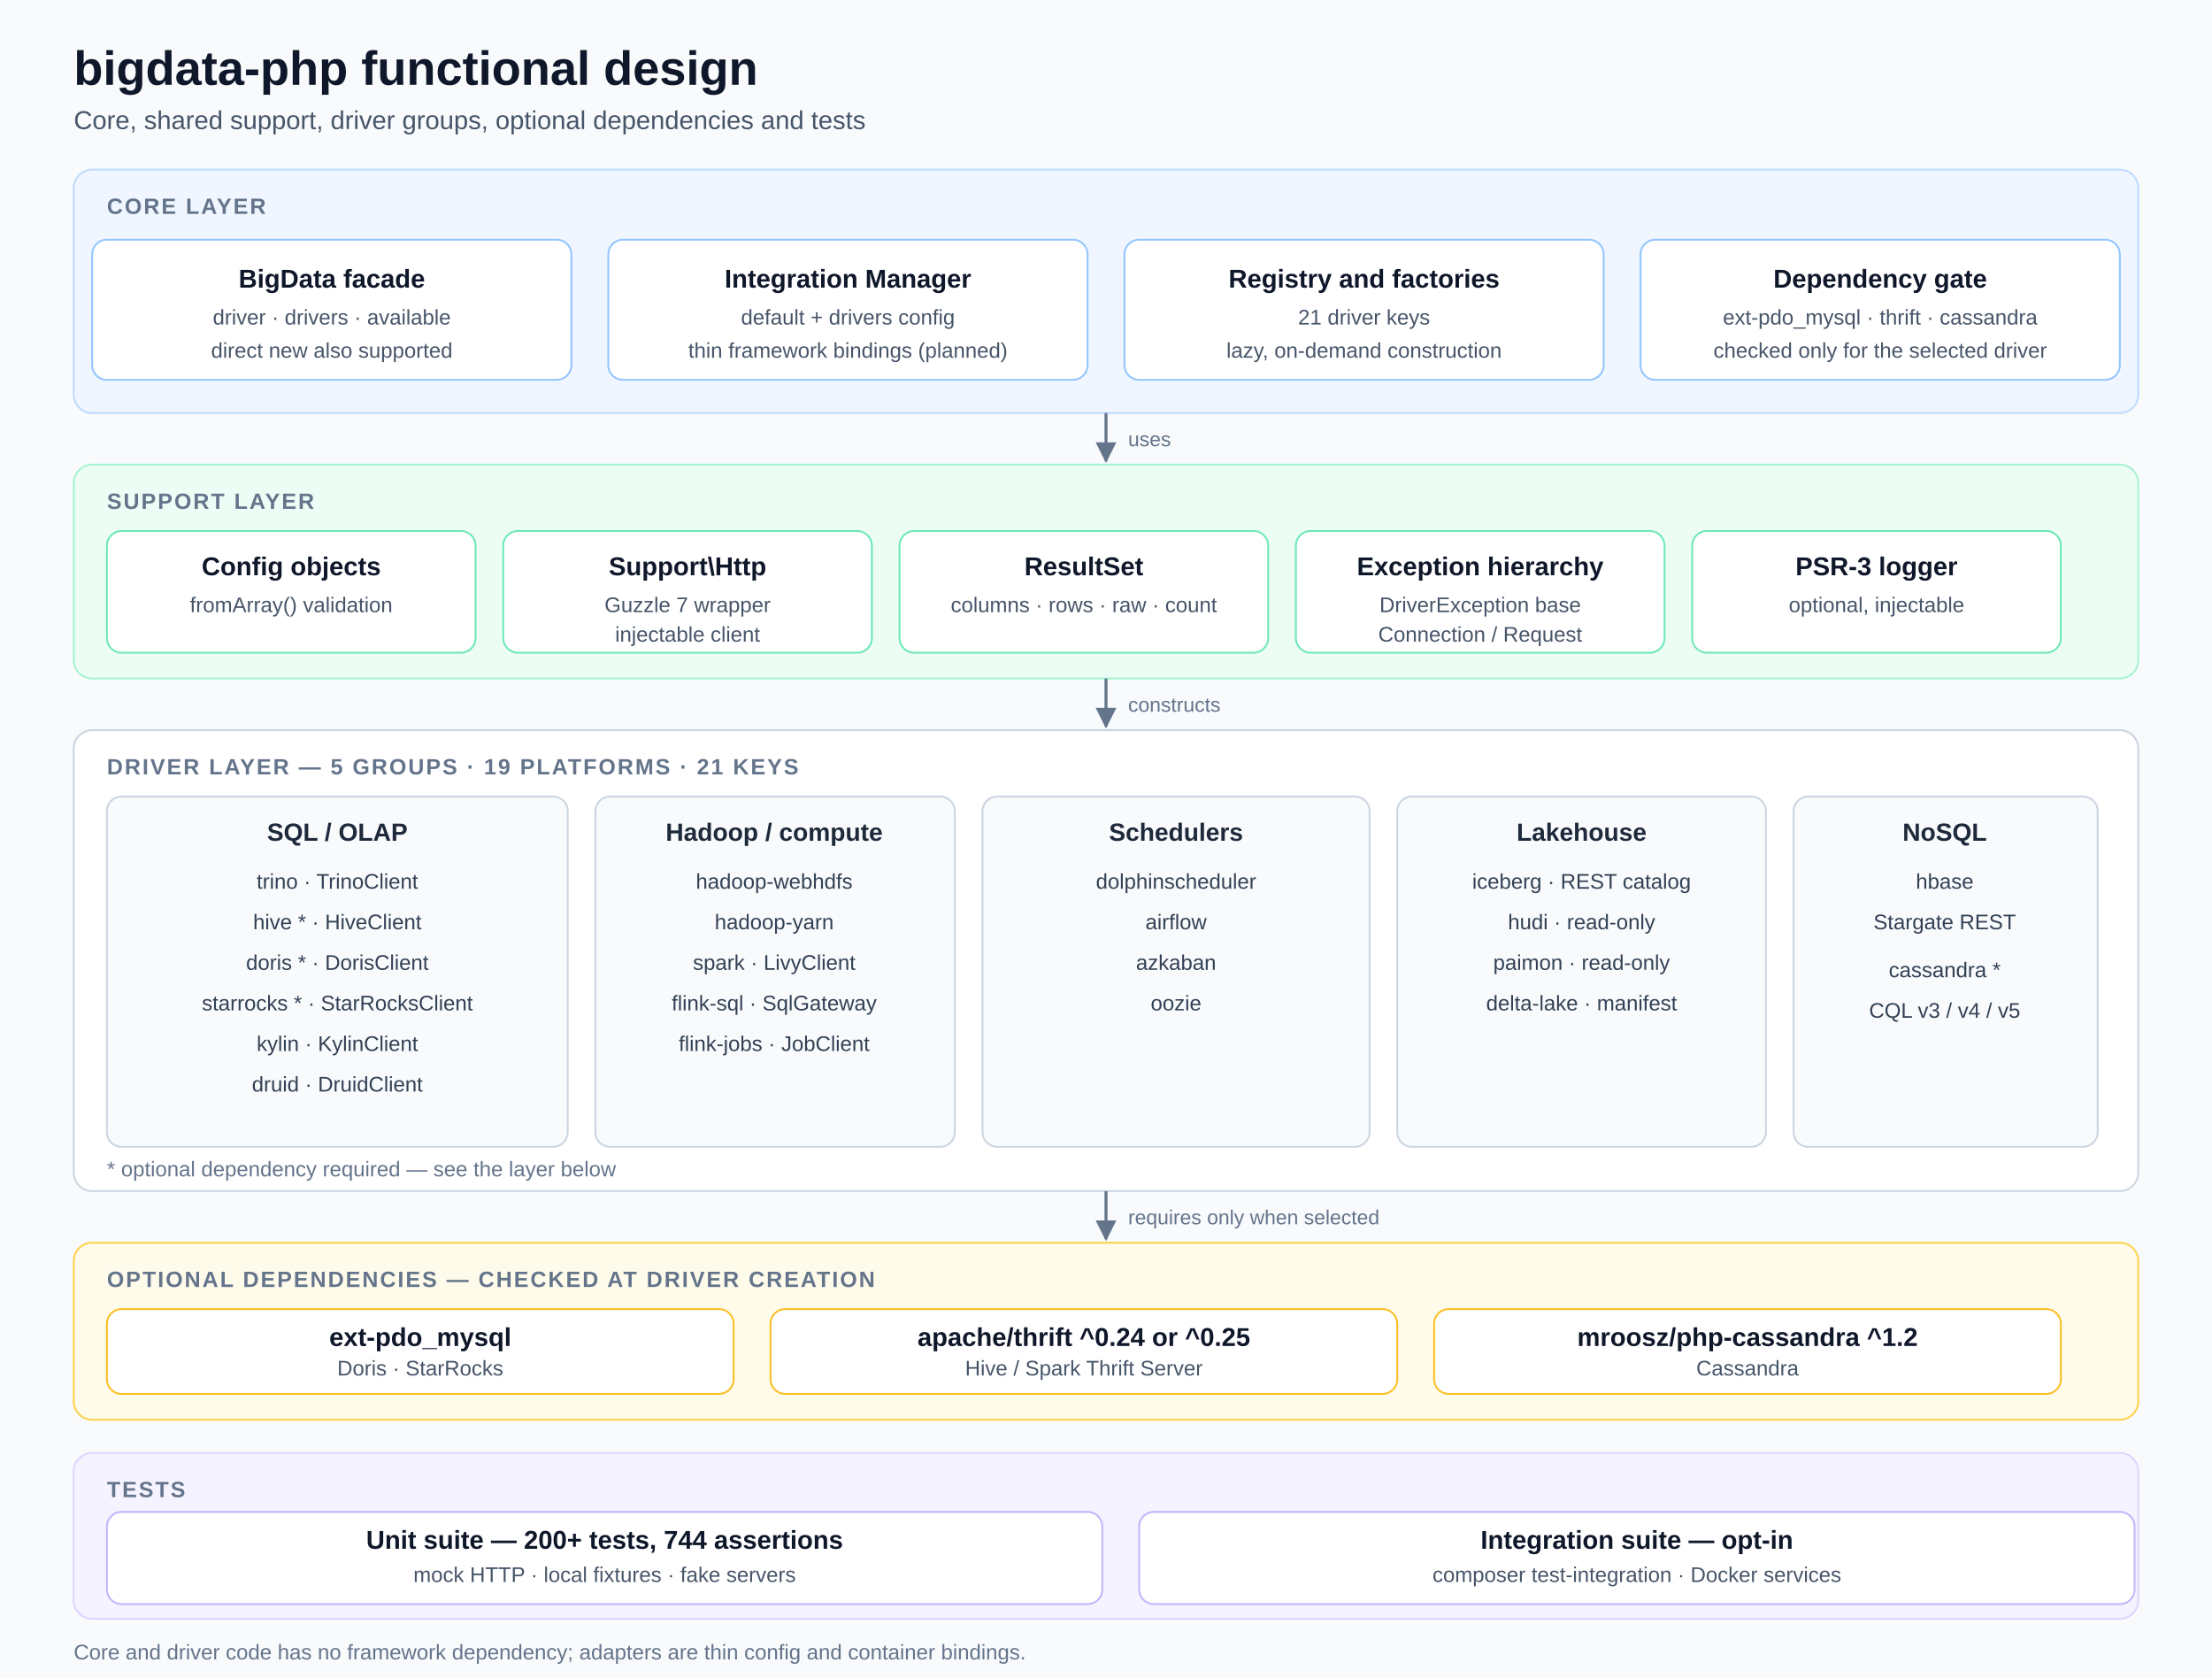
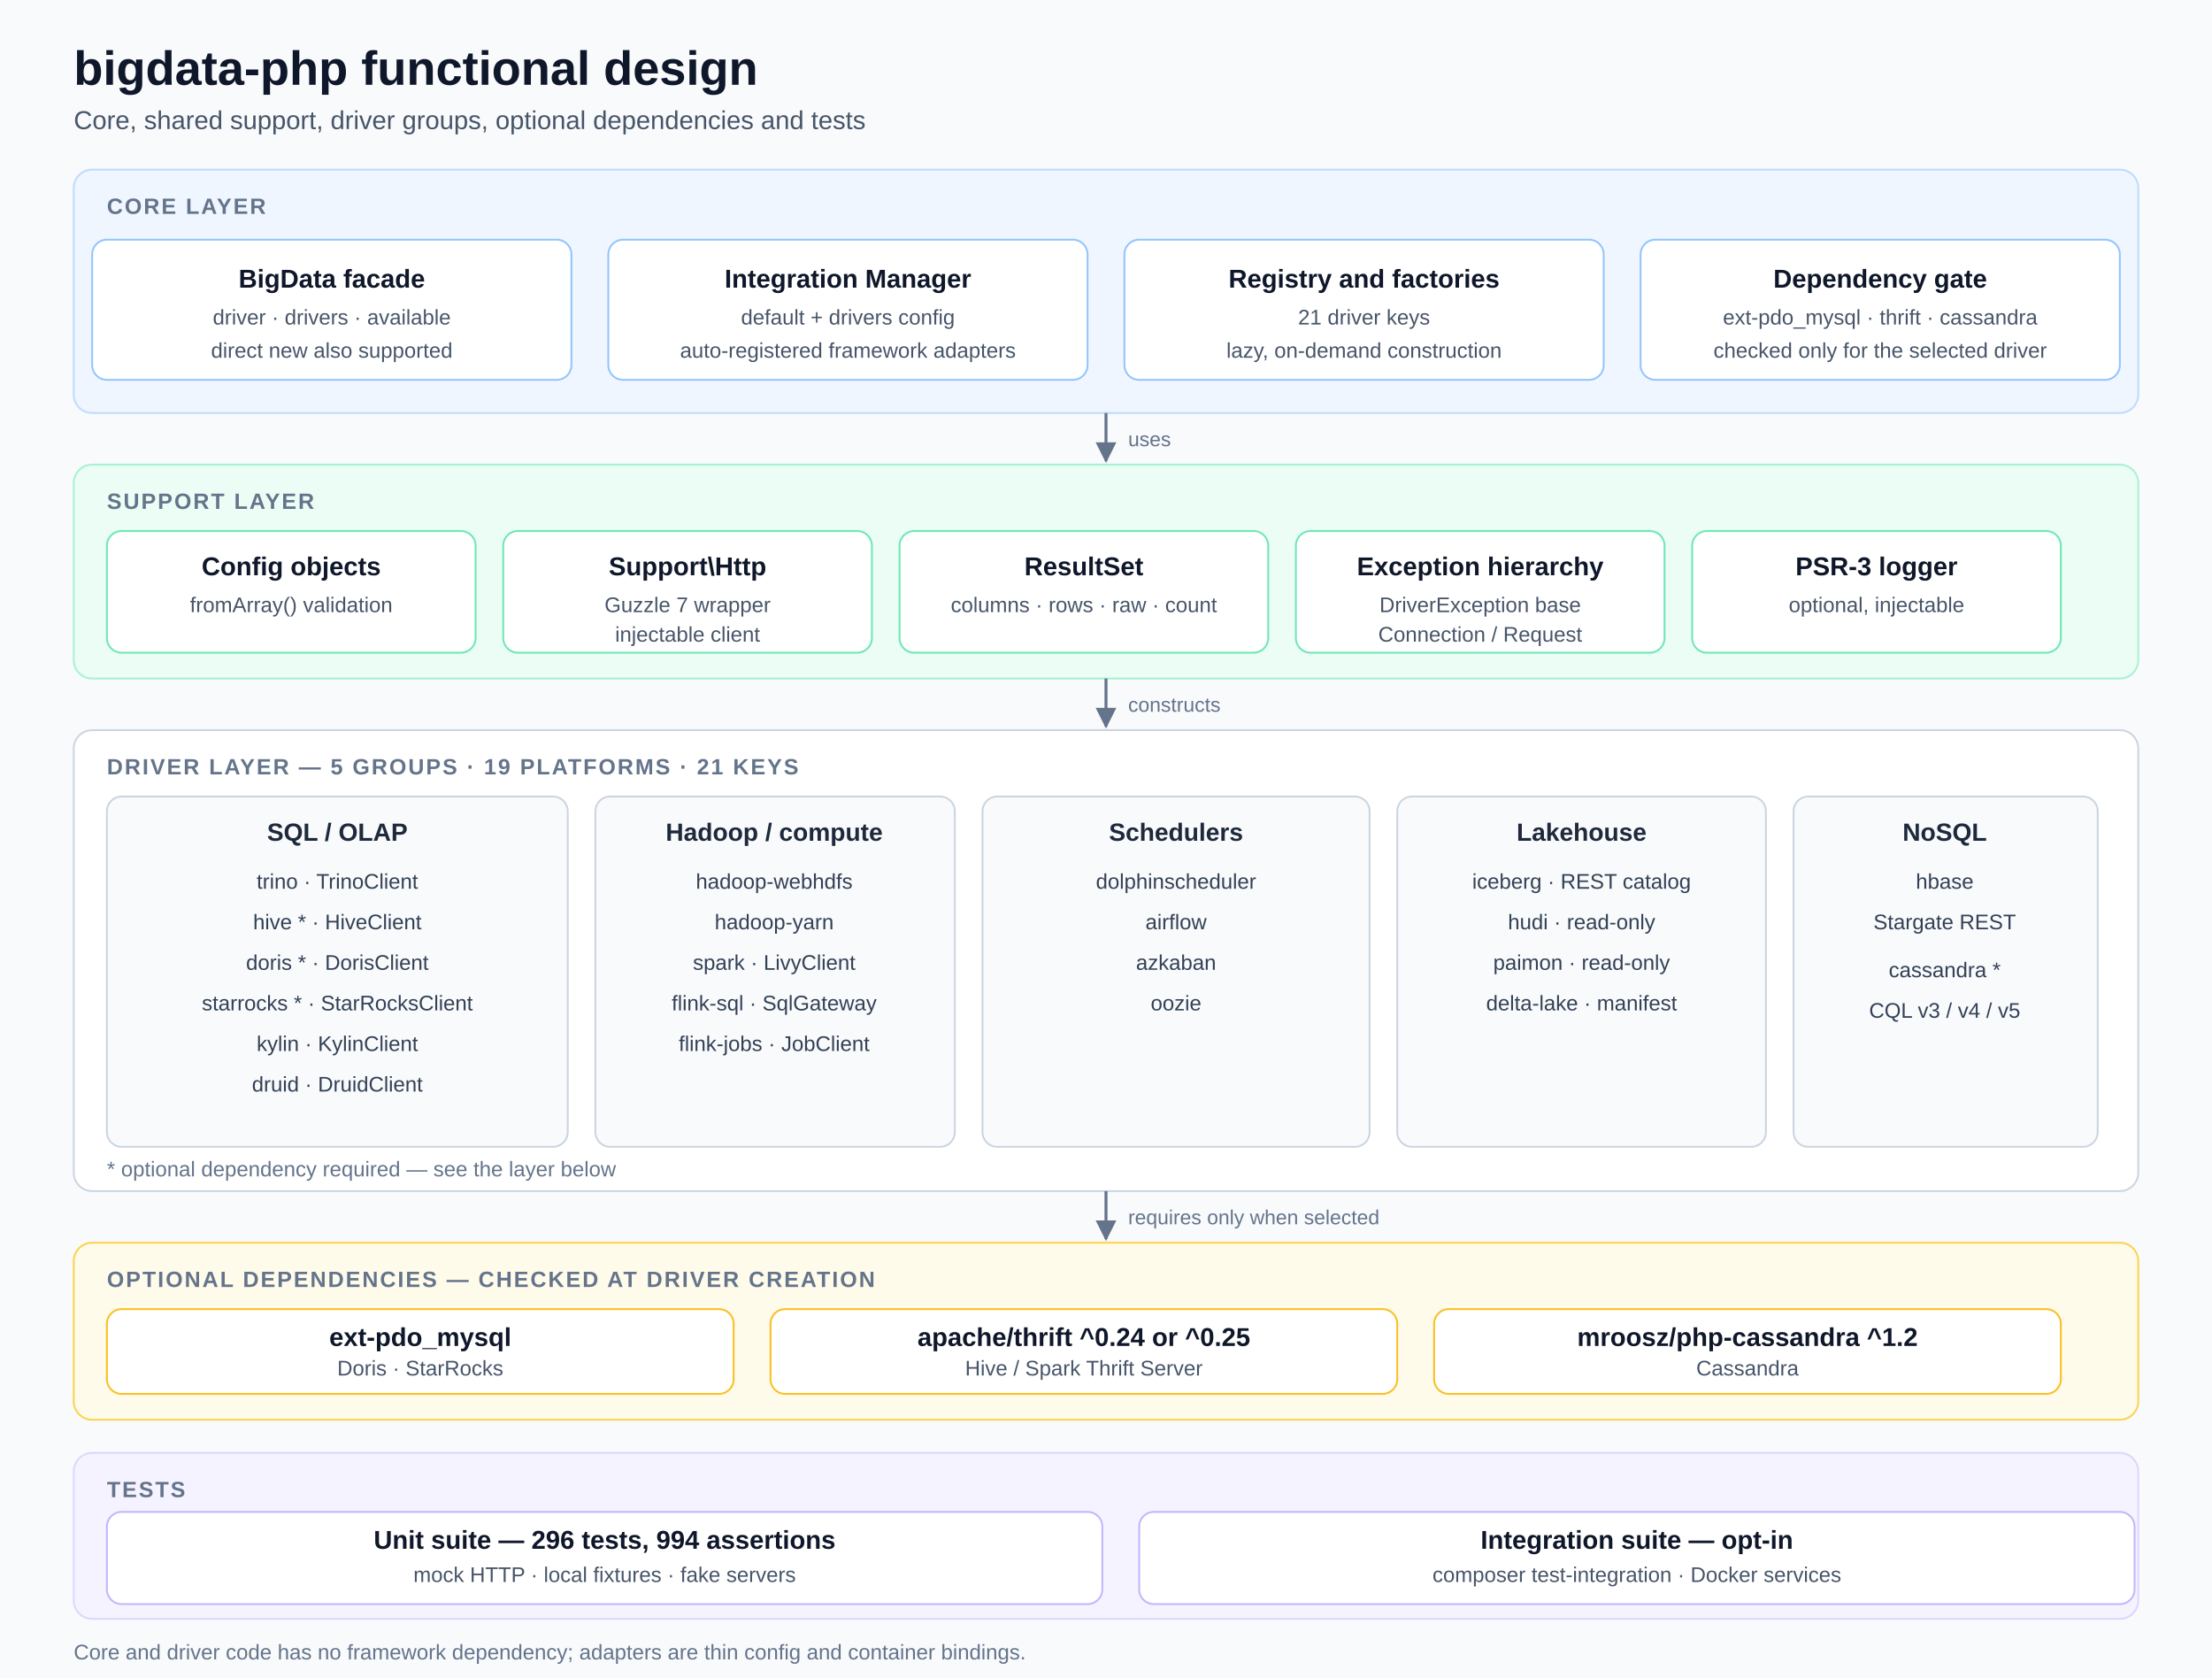
<svg xmlns="http://www.w3.org/2000/svg" viewBox="0 0 1200 910" width="1200" height="910" role="img" aria-labelledby="fd-title fd-desc">
  <defs>
    <marker id="arrow" viewBox="0 0 10 10" refX="9" refY="5" markerWidth="7" markerHeight="7" orient="auto-start-reverse">
      <path d="M 0 0 L 10 5 L 0 10 z" fill="#64748b" />
    </marker>
  </defs>
  <style>
    text { font-family: system-ui, -apple-system, 'Segoe UI', Arial, sans-serif; }
    .title { font-size: 26px; font-weight: 700; fill: #0f172a; }
    .subtitle { font-size: 14px; fill: #475569; }
    .layer { font-size: 12px; font-weight: 700; letter-spacing: 0.08em; fill: #64748b; }
    .box-title { font-size: 14px; font-weight: 600; fill: #0f172a; }
    .box-sub { font-size: 11.5px; fill: #475569; }
    .group-title { font-size: 13.5px; font-weight: 700; fill: #1e293b; }
    .entry { font-size: 11.5px; fill: #334155; }
    .note { font-size: 11.5px; fill: #64748b; }
    .arrow-label { font-size: 11px; fill: #64748b; }
  </style>
  <rect width="1200" height="910" fill="#f8fafc" />
  <text class="title" x="40" y="46">bigdata-php functional design</text>
  <text class="subtitle" x="40" y="70">Core, shared support, driver groups, optional dependencies and tests</text>
  <rect x="40" y="92" width="1120" height="132" rx="10" fill="#eff6ff" stroke="#bfdbfe" />
  <text class="layer" x="58" y="116">CORE LAYER</text>
  <rect x="50" y="130" width="260" height="76" rx="8" fill="#ffffff" stroke="#93c5fd" />
  <text class="box-title" x="180" y="156" text-anchor="middle">BigData facade</text>
  <text class="box-sub" x="180" y="176" text-anchor="middle">driver · drivers · available</text>
  <text class="box-sub" x="180" y="194" text-anchor="middle">direct new also supported</text>
  <rect x="330" y="130" width="260" height="76" rx="8" fill="#ffffff" stroke="#93c5fd" />
  <text class="box-title" x="460" y="156" text-anchor="middle">Integration Manager</text>
  <text class="box-sub" x="460" y="176" text-anchor="middle">default + drivers config</text>
-   <text class="box-sub" x="460" y="194" text-anchor="middle">thin framework bindings (planned)</text>
+   <text class="box-sub" x="460" y="194" text-anchor="middle">auto-registered framework adapters</text>
  <rect x="610" y="130" width="260" height="76" rx="8" fill="#ffffff" stroke="#93c5fd" />
  <text class="box-title" x="740" y="156" text-anchor="middle">Registry and factories</text>
  <text class="box-sub" x="740" y="176" text-anchor="middle">21 driver keys</text>
  <text class="box-sub" x="740" y="194" text-anchor="middle">lazy, on-demand construction</text>
  <rect x="890" y="130" width="260" height="76" rx="8" fill="#ffffff" stroke="#93c5fd" />
  <text class="box-title" x="1020" y="156" text-anchor="middle">Dependency gate</text>
  <text class="box-sub" x="1020" y="176" text-anchor="middle">ext-pdo_mysql · thrift · cassandra</text>
  <text class="box-sub" x="1020" y="194" text-anchor="middle">checked only for the selected driver</text>
  <line x1="600" y1="224" x2="600" y2="250" stroke="#64748b" stroke-width="1.6" marker-end="url(#arrow)" />
  <text class="arrow-label" x="612" y="242">uses</text>
  <rect x="40" y="252" width="1120" height="116" rx="10" fill="#ecfdf5" stroke="#a7f3d0" />
  <text class="layer" x="58" y="276">SUPPORT LAYER</text>
  <rect x="58" y="288" width="200" height="66" rx="8" fill="#ffffff" stroke="#6ee7b7" />
  <text class="box-title" x="158" y="312" text-anchor="middle">Config objects</text>
  <text class="box-sub" x="158" y="332" text-anchor="middle">fromArray() validation</text>
  <rect x="273" y="288" width="200" height="66" rx="8" fill="#ffffff" stroke="#6ee7b7" />
  <text class="box-title" x="373" y="312" text-anchor="middle">Support\Http</text>
  <text class="box-sub" x="373" y="332" text-anchor="middle">Guzzle 7 wrapper</text>
  <text class="box-sub" x="373" y="348" text-anchor="middle">injectable client</text>
  <rect x="488" y="288" width="200" height="66" rx="8" fill="#ffffff" stroke="#6ee7b7" />
  <text class="box-title" x="588" y="312" text-anchor="middle">ResultSet</text>
  <text class="box-sub" x="588" y="332" text-anchor="middle">columns · rows · raw · count</text>
  <rect x="703" y="288" width="200" height="66" rx="8" fill="#ffffff" stroke="#6ee7b7" />
  <text class="box-title" x="803" y="312" text-anchor="middle">Exception hierarchy</text>
  <text class="box-sub" x="803" y="332" text-anchor="middle">DriverException base</text>
  <text class="box-sub" x="803" y="348" text-anchor="middle">Connection / Request</text>
  <rect x="918" y="288" width="200" height="66" rx="8" fill="#ffffff" stroke="#6ee7b7" />
  <text class="box-title" x="1018" y="312" text-anchor="middle">PSR-3 logger</text>
  <text class="box-sub" x="1018" y="332" text-anchor="middle">optional, injectable</text>
  <line x1="600" y1="368" x2="600" y2="394" stroke="#64748b" stroke-width="1.6" marker-end="url(#arrow)" />
  <text class="arrow-label" x="612" y="386">constructs</text>
  <rect x="40" y="396" width="1120" height="250" rx="10" fill="#ffffff" stroke="#cbd5e1" />
  <text class="layer" x="58" y="420">DRIVER LAYER — 5 GROUPS · 19 PLATFORMS · 21 KEYS</text>
  <rect x="58" y="432" width="250" height="190" rx="8" fill="#f8fafc" stroke="#cbd5e1" />
  <text class="group-title" x="183" y="456" text-anchor="middle">SQL / OLAP</text>
  <text class="entry" x="183" y="482" text-anchor="middle">trino · TrinoClient</text>
  <text class="entry" x="183" y="504" text-anchor="middle">hive * · HiveClient</text>
  <text class="entry" x="183" y="526" text-anchor="middle">doris * · DorisClient</text>
  <text class="entry" x="183" y="548" text-anchor="middle">starrocks * · StarRocksClient</text>
  <text class="entry" x="183" y="570" text-anchor="middle">kylin · KylinClient</text>
  <text class="entry" x="183" y="592" text-anchor="middle">druid · DruidClient</text>
  <rect x="323" y="432" width="195" height="190" rx="8" fill="#f8fafc" stroke="#cbd5e1" />
  <text class="group-title" x="420" y="456" text-anchor="middle">Hadoop / compute</text>
  <text class="entry" x="420" y="482" text-anchor="middle">hadoop-webhdfs</text>
  <text class="entry" x="420" y="504" text-anchor="middle">hadoop-yarn</text>
  <text class="entry" x="420" y="526" text-anchor="middle">spark · LivyClient</text>
  <text class="entry" x="420" y="548" text-anchor="middle">flink-sql · SqlGateway</text>
  <text class="entry" x="420" y="570" text-anchor="middle">flink-jobs · JobClient</text>
  <rect x="533" y="432" width="210" height="190" rx="8" fill="#f8fafc" stroke="#cbd5e1" />
  <text class="group-title" x="638" y="456" text-anchor="middle">Schedulers</text>
  <text class="entry" x="638" y="482" text-anchor="middle">dolphinscheduler</text>
  <text class="entry" x="638" y="504" text-anchor="middle">airflow</text>
  <text class="entry" x="638" y="526" text-anchor="middle">azkaban</text>
  <text class="entry" x="638" y="548" text-anchor="middle">oozie</text>
  <rect x="758" y="432" width="200" height="190" rx="8" fill="#f8fafc" stroke="#cbd5e1" />
  <text class="group-title" x="858" y="456" text-anchor="middle">Lakehouse</text>
  <text class="entry" x="858" y="482" text-anchor="middle">iceberg · REST catalog</text>
  <text class="entry" x="858" y="504" text-anchor="middle">hudi · read-only</text>
  <text class="entry" x="858" y="526" text-anchor="middle">paimon · read-only</text>
  <text class="entry" x="858" y="548" text-anchor="middle">delta-lake · manifest</text>
  <rect x="973" y="432" width="165" height="190" rx="8" fill="#f8fafc" stroke="#cbd5e1" />
  <text class="group-title" x="1055" y="456" text-anchor="middle">NoSQL</text>
  <text class="entry" x="1055" y="482" text-anchor="middle">hbase</text>
  <text class="entry" x="1055" y="504" text-anchor="middle">Stargate REST</text>
  <text class="entry" x="1055" y="530" text-anchor="middle">cassandra *</text>
  <text class="entry" x="1055" y="552" text-anchor="middle">CQL v3 / v4 / v5</text>
  <text class="note" x="58" y="638">* optional dependency required — see the layer below</text>
  <line x1="600" y1="646" x2="600" y2="672" stroke="#64748b" stroke-width="1.6" marker-end="url(#arrow)" />
  <text class="arrow-label" x="612" y="664">requires only when selected</text>
  <rect x="40" y="674" width="1120" height="96" rx="10" fill="#fffbeb" stroke="#fcd34d" />
  <text class="layer" x="58" y="698">OPTIONAL DEPENDENCIES — CHECKED AT DRIVER CREATION</text>
  <rect x="58" y="710" width="340" height="46" rx="8" fill="#ffffff" stroke="#fbbf24" />
  <text class="box-title" x="228" y="730" text-anchor="middle">ext-pdo_mysql</text>
  <text class="box-sub" x="228" y="746" text-anchor="middle">Doris · StarRocks</text>
  <rect x="418" y="710" width="340" height="46" rx="8" fill="#ffffff" stroke="#fbbf24" />
  <text class="box-title" x="588" y="730" text-anchor="middle">apache/thrift ^0.24 or ^0.25</text>
  <text class="box-sub" x="588" y="746" text-anchor="middle">Hive / Spark Thrift Server</text>
  <rect x="778" y="710" width="340" height="46" rx="8" fill="#ffffff" stroke="#fbbf24" />
  <text class="box-title" x="948" y="730" text-anchor="middle">mroosz/php-cassandra ^1.2</text>
  <text class="box-sub" x="948" y="746" text-anchor="middle">Cassandra</text>
  <rect x="40" y="788" width="1120" height="90" rx="10" fill="#f5f3ff" stroke="#ddd6fe" />
  <text class="layer" x="58" y="812">TESTS</text>
  <rect x="58" y="820" width="540" height="50" rx="8" fill="#ffffff" stroke="#c4b5fd" />
-   <text class="box-title" x="328" y="840" text-anchor="middle">Unit suite — 200+ tests, 744 assertions</text>
+   <text class="box-title" x="328" y="840" text-anchor="middle">Unit suite — 296 tests, 994 assertions</text>
  <text class="box-sub" x="328" y="858" text-anchor="middle">mock HTTP · local fixtures · fake servers</text>
  <rect x="618" y="820" width="540" height="50" rx="8" fill="#ffffff" stroke="#c4b5fd" />
  <text class="box-title" x="888" y="840" text-anchor="middle">Integration suite — opt-in</text>
  <text class="box-sub" x="888" y="858" text-anchor="middle">composer test-integration · Docker services</text>
  <text class="note" x="40" y="900">Core and driver code has no framework dependency; adapters are thin config and container bindings.</text>
</svg>
